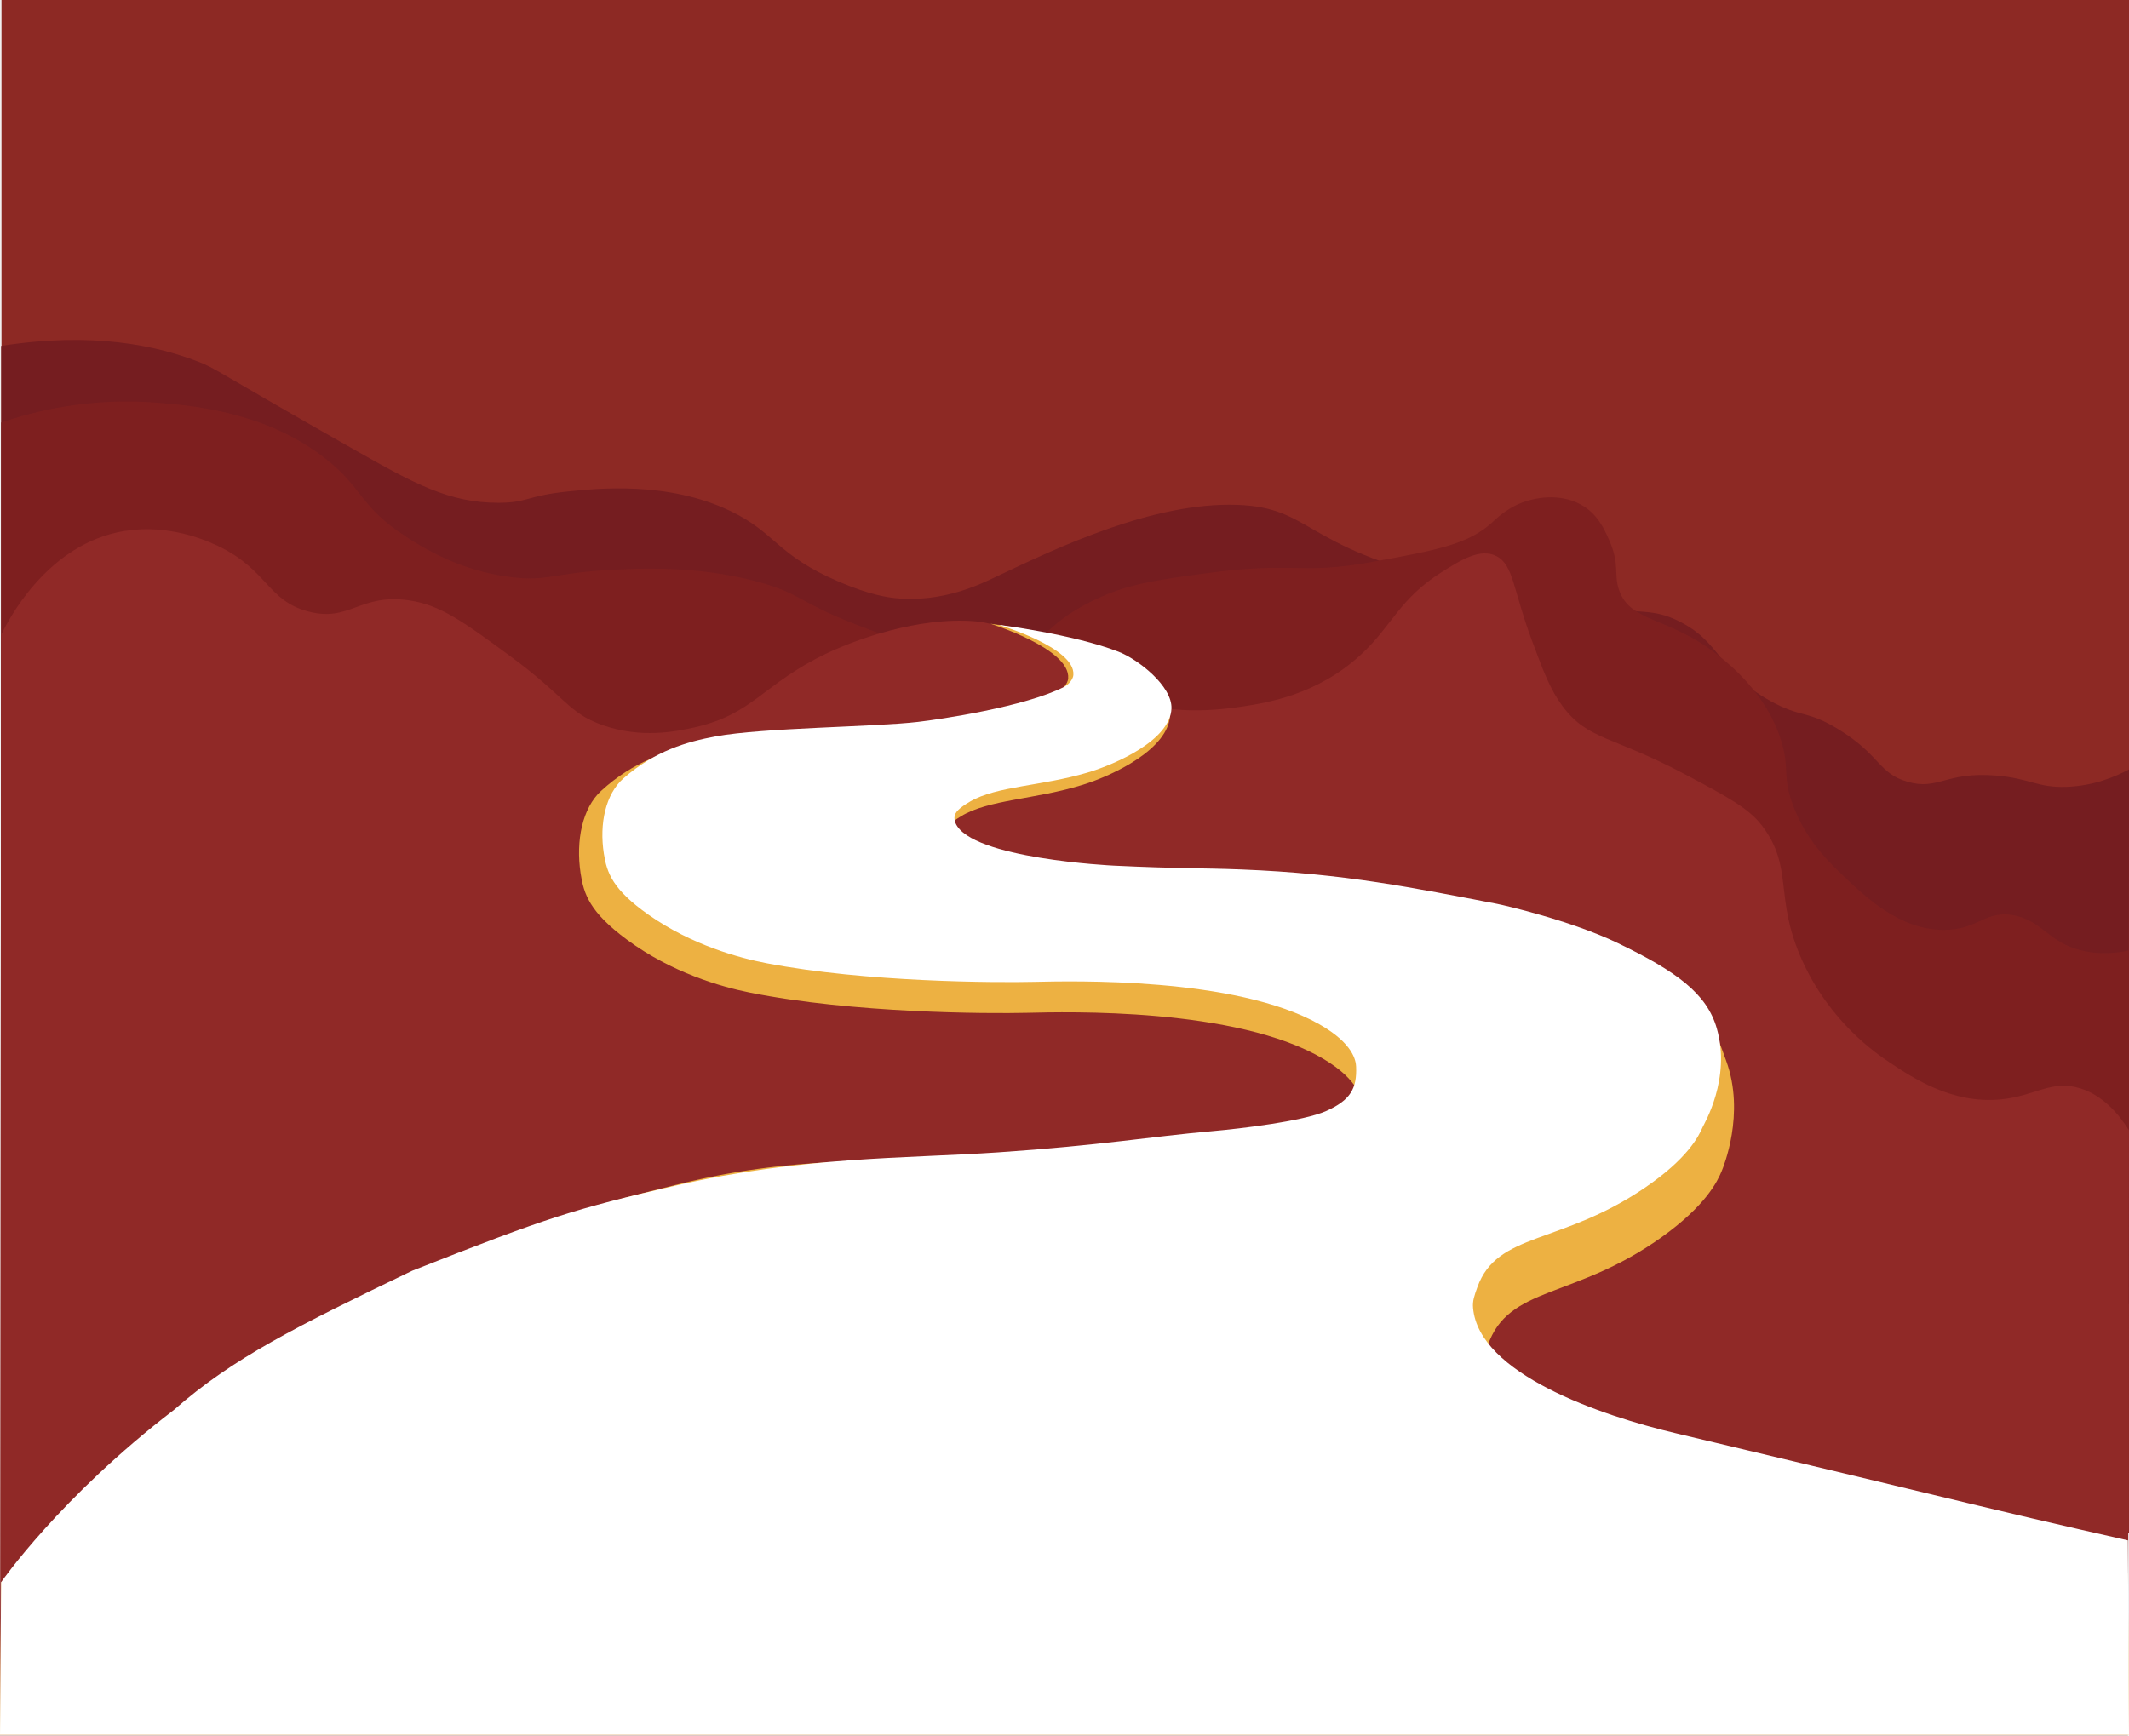
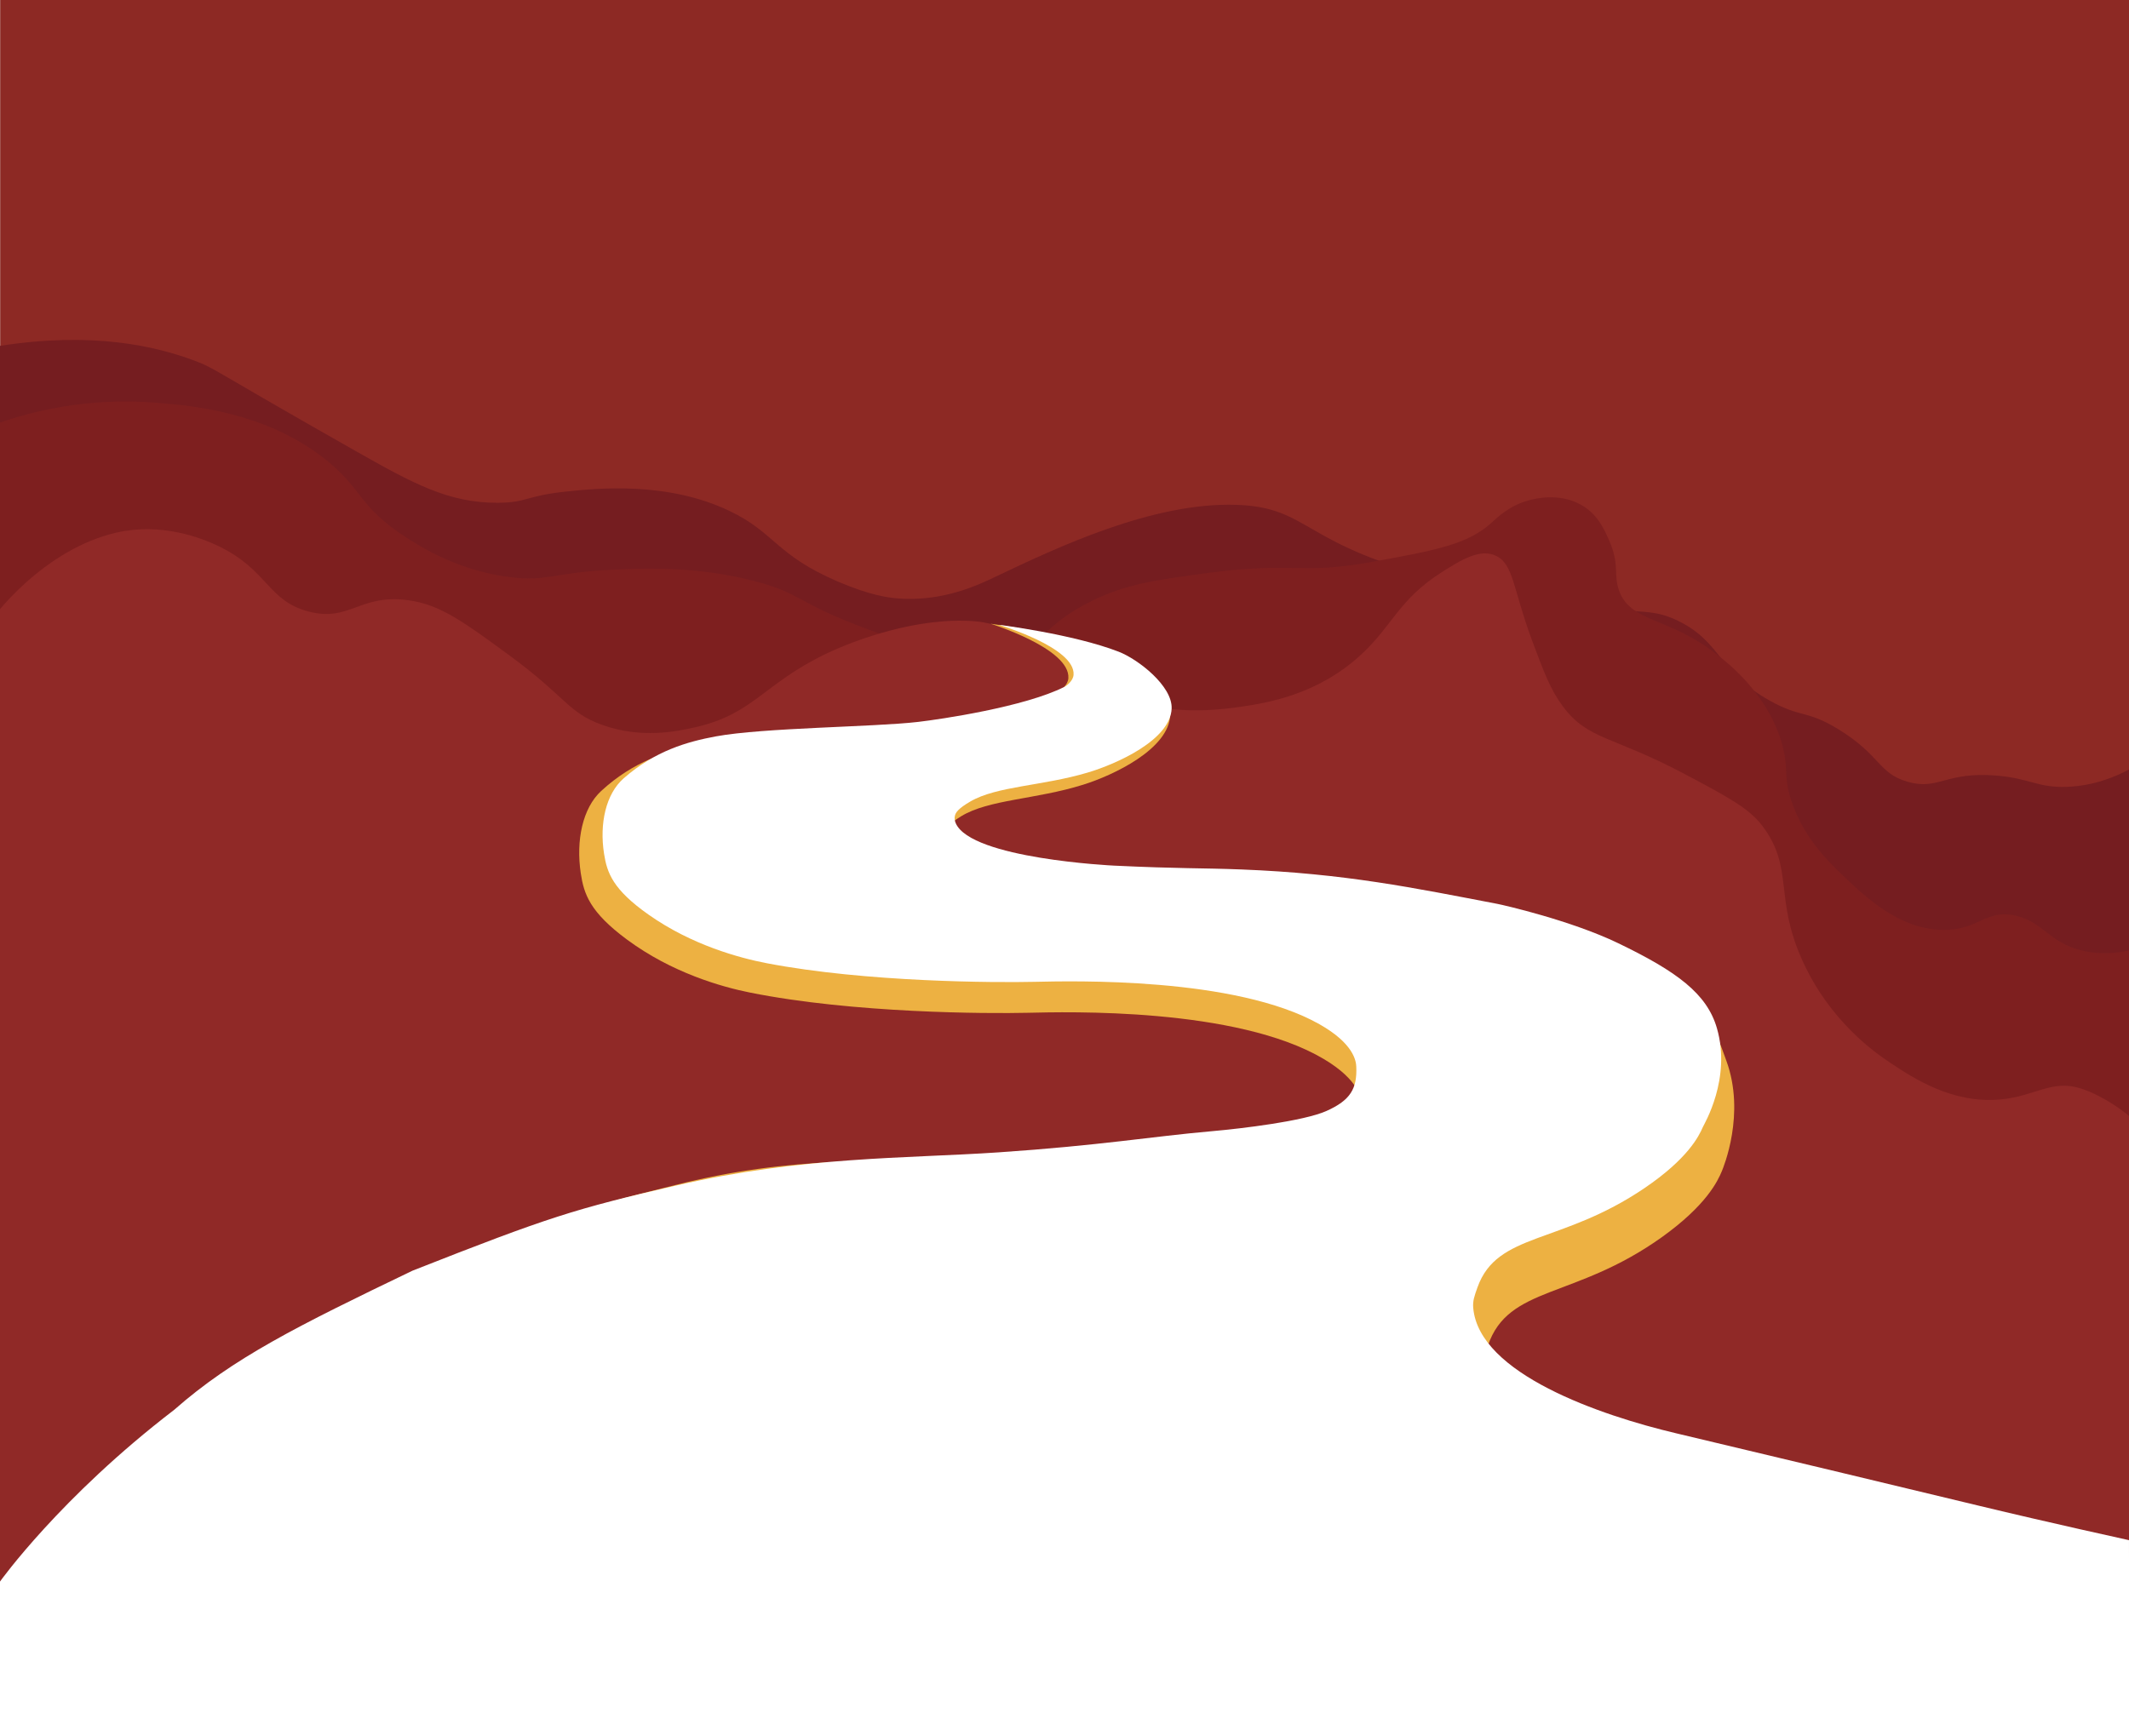
<svg xmlns="http://www.w3.org/2000/svg" id="a" viewBox="0 0 1440 1174">
  <defs>
    <style>.d{fill:#fff;}.e{fill:#edb142;}.f{fill:#751d20;}.g{fill:#7e1f1f;}.h{fill:#8d2924;}.i{fill:#902927;}</style>
  </defs>
-   <rect class="h" x="1" width="1439" height="1037" />
+   <rect class="h" x=".12" width="1440" height="1037" />
  <g id="b">
-     <path class="f" d="M.75,234.01c62.05-9.73,104.91-.21,132.68,10.41,13.02,4.97,10.49,5.51,107.19,60.35,39.3,22.28,63.31,35.51,96.7,35.38,19.79-.08,18.84-4.76,46.48-7.63,20.74-2.16,67.95-7.06,110.19,13.18,31.01,14.86,31.02,29.7,73.46,47.87,21.15,9.05,33.41,10.62,38.23,11.1,32.04,3.19,57.59-9.51,68.21-14.57,41.51-19.75,106.05-50.46,162.67-48.56,50.76,1.7,43.6,27.89,142.43,51.34,40.41,9.59,61.81,14.67,93.7,18.04,37.71,3.99,45.37,.86,62.22,9.02,29.78,14.42,26.76,34.3,62.22,54.11,21.23,11.86,24.6,6.01,46.48,19.42,28.3,17.35,26.74,29.64,46.48,35.38,21.01,6.11,25.71-6.96,59.97-4.16,23.07,1.88,28.07,8.39,47.98,7.63,18.27-.7,32.82-6.9,41.98-11.79l-.37,361.09H.75V234.01Z" />
-     <path class="g" d="M.75,285.9c21.37-7.38,59.24-17.35,106.44-13.39,23.56,1.98,71.49,6,111.69,36.77,27.23,20.84,23.51,32.98,56.22,54.11,10.97,7.09,35.71,22.7,70.46,27.06,24.75,3.1,28.52-2.78,66.72-4.86,19.56-1.06,57.93-3.15,98.95,7.63,31.87,8.38,27.75,14.64,76.46,32.61,45.19,16.66,68.28,24.87,92.2,18.73,25.81-6.62,24.42-21.12,59.22-38.16,23.15-11.33,42.09-13.89,77.96-18.73,59.44-8.02,61.63,1.52,111.69-7.63,42.66-7.79,63.99-11.69,80.21-26.36,3.88-3.51,11.97-11.65,25.49-15.26,3.45-.92,19.59-5.24,34.48,2.77,11.45,6.16,15.93,16.27,19.49,24.28,7.39,16.64,2.84,23,6.75,33.99,7.82,22,33.5,17.5,66.72,43.71,7.48,5.9,32.71,25.81,42.73,57.58,6.1,19.34,.6,24.17,8.25,44.4,8.61,22.77,23.39,37.29,32.23,45.79,16.56,15.93,39.71,38.19,69.71,38.16,23.66-.03,28.07-13.9,47.98-9.71,18.87,3.97,22.66,18.07,44.98,23.59,12.96,3.21,24.67,1.66,32.23,0v239.34H.75V285.9Z" />
-     <path class="i" d="M.75,429.5c4.49-9.25,29.21-58.06,77.96-69.2,30.32-6.93,57.36,3.59,68.96,9.17,33.54,16.14,33.04,36.82,60.72,44.19,28.17,7.49,34.76-12.31,68.21-7.5,21.26,3.05,36.91,14.54,68.21,37.52,38.02,27.91,39.31,38.46,62.22,46.69,26.59,9.55,50.39,4.5,62.97,1.67,39.77-8.96,46.08-29.45,89.2-50.02,19.17-9.15,61.82-24.9,100.45-21.68,29.98,2.5,68.96,31.68,97.45,48.35,20.84,12.2,49.54,14.52,83.96,9.17,16.1-2.5,49.98-7.77,79.46-35.02,21.46-19.83,25.51-37.37,54.72-55.86,13.23-8.37,25.97-16.18,36.73-10.84,11.77,5.85,11.26,22.49,23.99,56.69,8.11,21.79,12.55,33.72,20.99,45.02,17.11,22.93,33,19.61,82.46,45.85,28.94,15.36,43.4,23.04,52.47,35.02,21.56,28.48,7.78,48.19,26.99,90.87,18.74,41.64,49.9,62.99,59.22,69.2,15.85,10.55,42.2,28.1,74.96,25.01,23.51-2.22,34.51-13.58,53.97-7.5,15.98,4.99,26.63,18.3,32.98,28.35l-.75,409.35H0L.75,429.5Z" />
+     <path class="f" d="M-.12,234.01c62.1-9.73,104.98-.21,132.77,10.41,13.03,4.97,10.5,5.51,107.27,60.35,39.32,22.28,63.35,35.51,96.77,35.38,19.81-.08,18.86-4.76,46.51-7.63,20.75-2.16,67.99-7.06,110.27,13.18,31.03,14.86,31.04,29.7,73.51,47.87,21.17,9.05,33.44,10.62,38.26,11.1,32.06,3.19,57.63-9.51,68.26-14.57,41.54-19.75,106.12-50.46,162.78-48.56,50.8,1.7,43.63,27.89,142.52,51.34,40.44,9.59,61.85,14.67,93.77,18.04,37.73,3.99,45.4,.86,62.26,9.02,29.8,14.42,26.78,34.3,62.26,54.11,21.24,11.86,24.62,6.01,46.51,19.42,28.32,17.35,26.76,29.64,46.51,35.38,21.02,6.11,25.73-6.96,60.01-4.16,23.08,1.88,28.09,8.39,48.01,7.63,18.28-.7,32.84-6.9,42.01-11.79l-.38,361.09H-.12V234.01Z" />
+     <path class="g" d="M-.12,285.9c21.39-7.38,59.28-17.35,106.52-13.39,23.57,1.98,71.54,6,111.77,36.77,27.25,20.84,23.53,32.98,56.26,54.11,10.98,7.09,35.74,22.7,70.51,27.06,24.76,3.1,28.54-2.78,66.76-4.86,19.58-1.06,57.97-3.15,99.02,7.63,31.89,8.38,27.77,14.64,76.51,32.61,45.23,16.66,68.33,24.87,92.27,18.73,25.83-6.62,24.43-21.12,59.26-38.16,23.17-11.33,42.12-13.89,78.01-18.73,59.48-8.02,61.67,1.52,111.77-7.63,42.69-7.79,64.04-11.69,80.26-26.36,3.88-3.51,11.98-11.65,25.5-15.26,3.46-.92,19.61-5.24,34.51,2.77,11.46,6.16,15.94,16.27,19.5,24.28,7.39,16.64,2.84,23,6.75,33.99,7.83,22,33.53,17.5,66.76,43.71,7.49,5.9,32.74,25.81,42.76,57.58,6.1,19.34,.6,24.17,8.25,44.4,8.62,22.77,23.41,37.29,32.26,45.79,16.57,15.93,39.74,38.19,69.76,38.16,23.68-.03,28.09-13.9,48.01-9.71,18.88,3.97,22.68,18.07,45.01,23.59,12.97,3.21,24.69,1.66,32.26,0v239.34H-.12V285.9Z" />
+     <path class="i" d="M-10,426c4.49-9.25,40.09-54.56,88.83-65.7,30.32-6.93,57.36,3.59,68.96,9.17,33.54,16.14,33.04,36.82,60.72,44.19,28.17,7.49,34.76-12.31,68.21-7.5,21.26,3.05,36.91,14.54,68.21,37.52,38.02,27.91,39.31,38.46,62.22,46.69,26.59,9.55,50.39,4.5,62.97,1.67,39.77-8.96,46.08-29.45,89.2-50.02,19.17-9.15,61.82-24.9,100.45-21.68,29.98,2.5,68.96,31.68,97.45,48.35,20.84,12.2,49.54,14.52,83.96,9.17,16.1-2.5,49.98-7.77,79.46-35.02,21.46-19.83,25.51-37.37,54.72-55.86,13.23-8.37,25.97-16.18,36.73-10.84,11.77,5.85,11.26,22.49,23.99,56.69,8.11,21.79,12.55,33.72,20.99,45.02,17.11,22.93,33,19.61,82.46,45.85,28.94,15.36,43.4,23.04,52.47,35.02,21.56,28.48,7.78,48.19,26.99,90.87,18.74,41.64,49.9,62.99,59.22,69.2,15.85,10.55,42.2,28.1,74.96,25.01,23.51-2.22,34.51-13.58,53.97-7.5,15.98,4.99,36.51,19.3,42.86,29.35v438.35H-10V426Z" />
  </g>
  <g id="c">
-     <path class="e" d="M750.46,599.51c47.54,2.38,61.37,1.67,90.13,2.85,72.82,2.99,121.22,13.65,179.48,25.34,4.44,.89,51.2,13.91,84.86,28.95,51.15,22.86,54.77,39.62,62.59,60.95,13.2,36-2.1,72.45-3.01,74.66-2.74,6.66-10.46,23.24-40.92,44.95-58.9,41.98-103.42,32.32-117.35,73.14-2.19,6.42-3.44,10.08-3.01,15.24,4.04,48.58,121.47,80.6,175.16,88.21,11.33,1.61,39.97-12.96,71.96,14.16,7.22,6.12,185.37,32.64,188.9,36.65l.75,109.13H0l.75-103.3s163.55-80.1,205.07-124.29c34.46-36.67,57.11-50.16,89.67-76.19,55.16-44.08,114.93-56.5,160.99-68.19,77.88-19.76,142.46-17.27,214.85-14.48,44.52,1.72,103.81,8.79,148.35,8,21.36-.38,64.44-7.44,80.34-14.86,17.15-8,21.71-16.7,21.06-32.76-.17-4.19-1.86-16.99-25.88-31.24-58.98-34.98-173.74-31.86-200.4-31.24-26.69,.63-117.65,.38-187.77-13.71-19.12-3.84-52.66-13.33-83.05-35.81-25.2-18.64-29.19-30.86-31.29-44.95-3.31-22.12,1.22-44.01,13.84-55.62,21.97-20.19,44.5-26.94,64.7-30.86,33.4-6.48,110.73-6.86,142.03-10.67,15.68-1.91,74.93-11.05,102.91-25.9,1.24-.66,5.98-4.21,6.32-8.76,1.5-20.19-52.66-36.95-52.66-36.95,0,0,52.36,6.86,84.25,19.81,13.95,5.67,37.89,25.38,37.31,41.9-.81,23.17-38.64,40.89-58.98,47.24-32.04,10-63.79,9.9-82.45,21.33-8.27,5.07-10.47,8.13-10.85,10.76h0s-.64,2.18,.62,5.24c10.83,26.24,110.73,31.24,110.73,31.24Z" />
-     <path class="d" d="M752.95,585.61c45.78,2.18,59.09,1.53,86.79,2.62,70.12,2.74,116.72,12.53,172.82,23.25,4.28,.82,49.86,11.23,81.71,26.57,39.89,19.21,60.13,34.2,66.88,57.53,9.89,34.21-8.63,64.9-9.51,66.93-2.64,6.12-10.07,21.33-39.41,41.25-56.72,38.53-99.58,29.66-113,67.12-2.11,5.89-3.31,9.25-2.9,13.98,3.89,44.58,86.13,72.73,137.08,84.77,47.79,11.3,170.91,40.82,205.39,49.15,45.89,11.09,100.45,23.32,100.45,23.32l.75,131.62H0l.75-103.3s39.73-57.48,116.94-116.62c39.73-34.99,83.21-56.65,161.17-94.13,92.95-36.65,109.84-41.75,177.66-57.48,86.21-19.99,155.92-18.33,218.73-22.58,69.24-4.69,103.6-10.74,144.34-14.32,20.51-1.8,62.05-6.83,77.36-13.63,16.52-7.34,20.91-15.33,20.28-30.07-.16-3.84-1.79-15.6-24.92-28.67-56.79-32.11-167.3-29.24-192.97-28.67-25.7,.58-113.29,.35-180.8-12.59-18.41-3.53-50.71-12.24-79.97-32.86-24.27-17.1-28.11-28.32-30.13-41.25-3.18-20.31,1.17-40.4,13.33-51.04,21.15-18.53,42.85-24.72,62.3-28.32,32.16-5.94,106.63-6.29,136.76-9.79,15.1-1.75,72.15-10.14,99.09-23.77,1.19-.6,5.76-3.86,6.08-8.04,1.45-18.53-50.71-33.91-50.71-33.91,0,0,50.42,6.29,81.13,18.18,13.44,5.2,36.49,23.29,35.93,38.46-.78,21.26-37.2,37.53-56.79,43.35-30.85,9.17-61.43,9.09-79.39,19.58-7.97,4.65-10.09,7.47-10.45,9.87h0s-.62,2,.6,4.81c10.43,24.08,106.63,28.67,106.63,28.67Z" />
+     <path class="e" d="M750.59,599.51c47.54,2.38,61.37,1.67,90.13,2.85,72.82,2.99,121.22,13.65,179.48,25.34,4.44,.89,51.2,13.91,84.86,28.95,51.15,22.86,54.77,39.62,62.59,60.95,13.2,36-2.1,72.45-3.01,74.66-2.74,6.66-10.46,23.24-40.92,44.95-58.9,41.98-103.42,32.32-117.35,73.14-2.19,6.42-3.44,10.08-3.01,15.24,4.04,48.58,121.47,80.6,175.16,88.21,11.33,1.61,39.97-12.96,71.96,14.16,7.22,6.12,185.37,32.64,188.9,36.65l.75,109.13H.12l.75-103.3s163.55-80.1,205.07-124.29c34.46-36.67,57.11-50.16,89.67-76.19,55.16-44.08,114.93-56.5,160.99-68.19,77.88-19.76,142.46-17.27,214.85-14.48,44.52,1.72,103.81,8.79,148.35,8,21.36-.38,64.44-7.44,80.34-14.86,17.15-8,21.71-16.7,21.06-32.76-.17-4.19-1.86-16.99-25.88-31.24-58.98-34.98-173.74-31.86-200.4-31.24-26.69,.63-117.65,.38-187.77-13.71-19.12-3.84-52.66-13.33-83.05-35.81-25.2-18.64-29.19-30.86-31.29-44.95-3.31-22.12,1.22-44.01,13.84-55.62,21.97-20.19,44.5-26.94,64.7-30.86,33.4-6.48,110.73-6.86,142.03-10.67,15.68-1.91,74.93-11.05,102.91-25.9,1.24-.66,5.98-4.21,6.32-8.76,1.5-20.19-52.66-36.95-52.66-36.95,0,0,52.36,6.86,84.25,19.81,13.95,5.67,37.89,25.38,37.31,41.9-.81,23.17-38.64,40.89-58.98,47.24-32.04,10-63.79,9.9-82.45,21.33-8.27,5.07-10.47,8.13-10.85,10.76h0s-.64,2.18,.62,5.24c10.83,26.24,110.73,31.24,110.73,31.24Z" />
+     <path class="d" d="M753.07,585.61c45.78,2.18,59.09,1.53,86.79,2.62,70.12,2.74,116.72,12.53,172.82,23.25,4.28,.82,49.86,11.23,81.71,26.57,39.89,19.21,60.13,34.2,66.88,57.53,9.89,34.21-8.63,64.9-9.51,66.93-2.64,6.12-10.07,21.33-39.41,41.25-56.72,38.53-99.58,29.66-113,67.12-2.11,5.89-3.31,9.25-2.9,13.98,3.89,44.58,86.13,72.73,137.08,84.77,47.79,11.3,170.91,40.82,205.39,49.15,45.89,11.09,101.07,23.2,101.07,23.2l.12,162H0v-134s40.6-57.03,117.81-116.18c39.73-34.99,83.21-56.65,161.17-94.13,92.95-36.65,109.84-41.75,177.66-57.48,86.21-19.99,155.92-18.33,218.73-22.58,69.24-4.69,103.6-10.74,144.34-14.32,20.51-1.8,62.05-6.83,77.36-13.63,16.52-7.34,20.91-15.33,20.28-30.07-.16-3.84-1.79-15.6-24.92-28.67-56.79-32.11-167.3-29.24-192.97-28.67-25.7,.58-113.29,.35-180.8-12.59-18.41-3.53-50.71-12.24-79.97-32.86-24.27-17.1-28.11-28.32-30.13-41.25-3.18-20.31,1.17-40.4,13.33-51.04,21.15-18.53,42.85-24.72,62.3-28.32,32.16-5.94,106.63-6.29,136.76-9.79,15.1-1.75,72.15-10.14,99.09-23.77,1.19-.6,5.76-3.86,6.08-8.04,1.45-18.53-50.71-33.91-50.71-33.91,0,0,50.42,6.29,81.13,18.18,13.44,5.2,36.49,23.29,35.93,38.46-.78,21.26-37.2,37.53-56.79,43.35-30.85,9.17-61.43,9.09-79.39,19.58-7.97,4.65-10.09,7.47-10.45,9.87h0s-.62,2,.6,4.81c10.43,24.08,106.63,28.67,106.63,28.67Z" />
  </g>
</svg>
